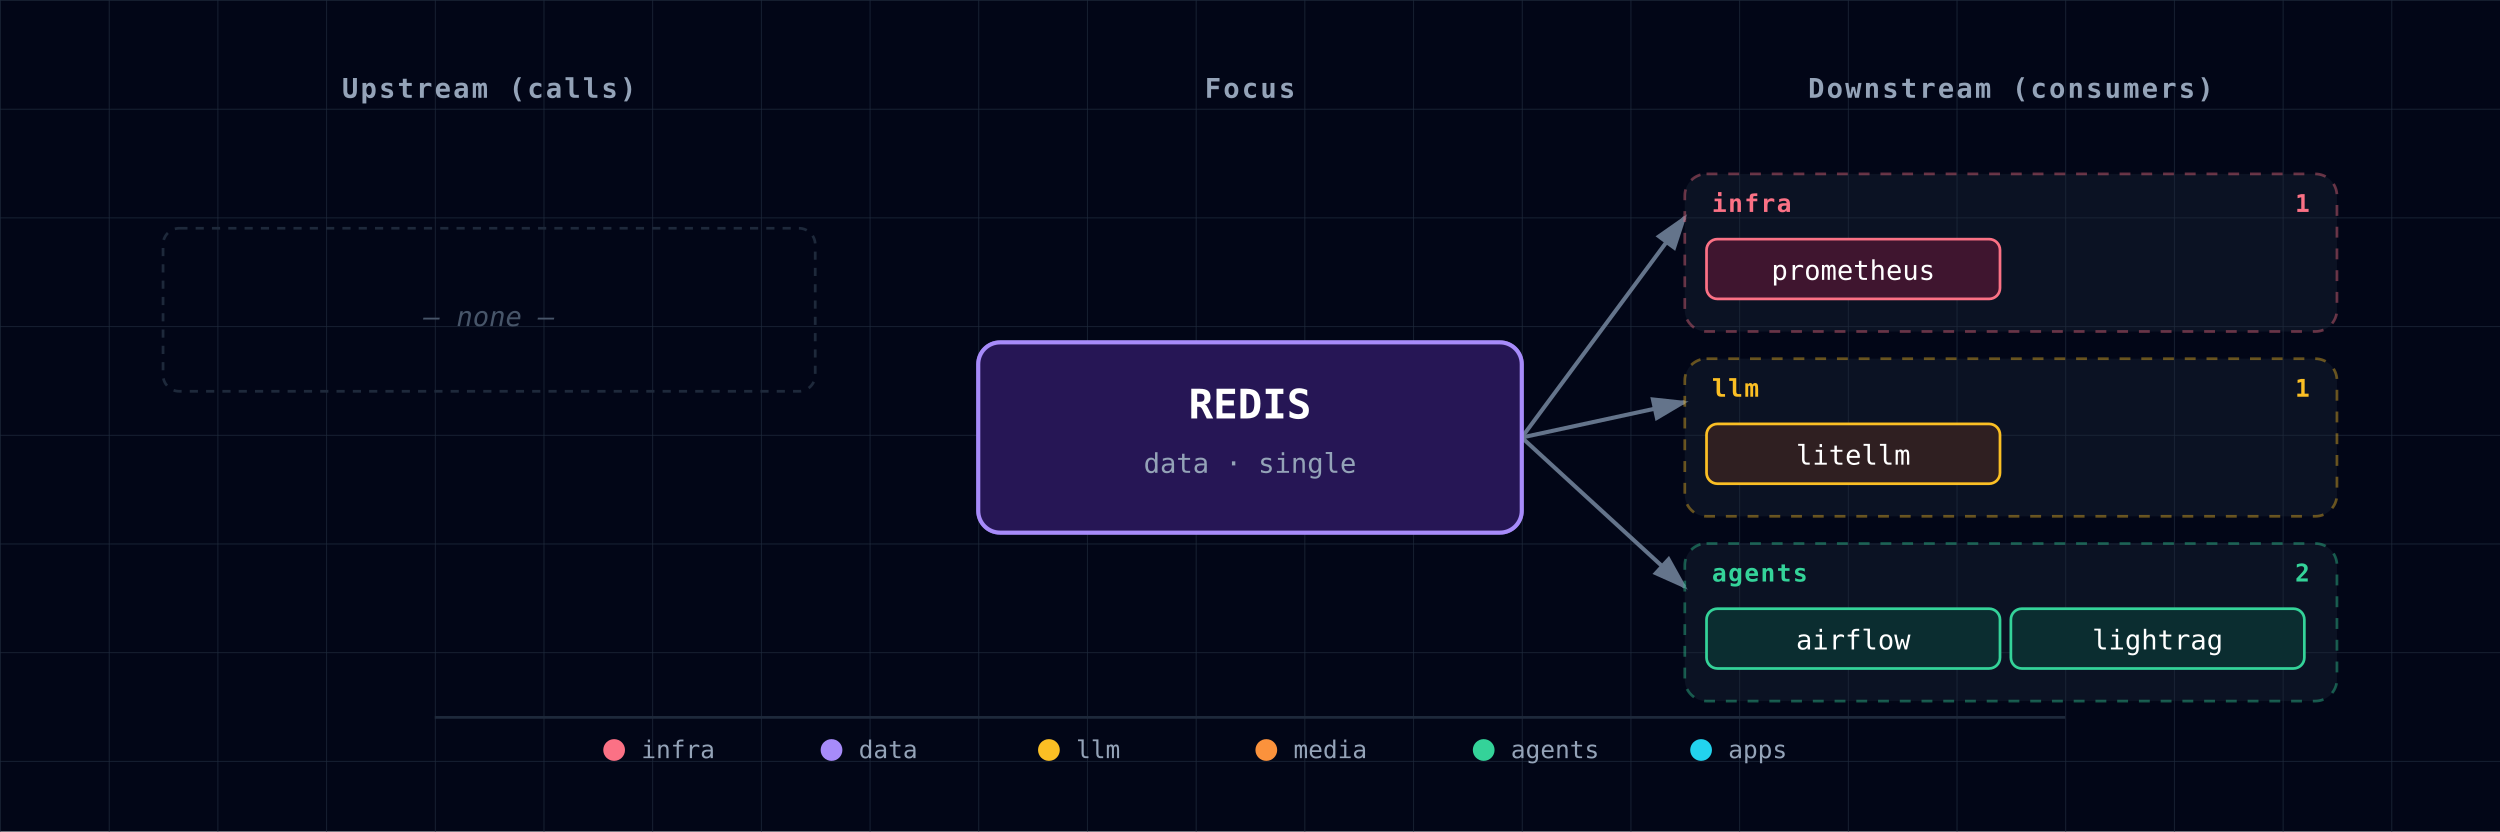
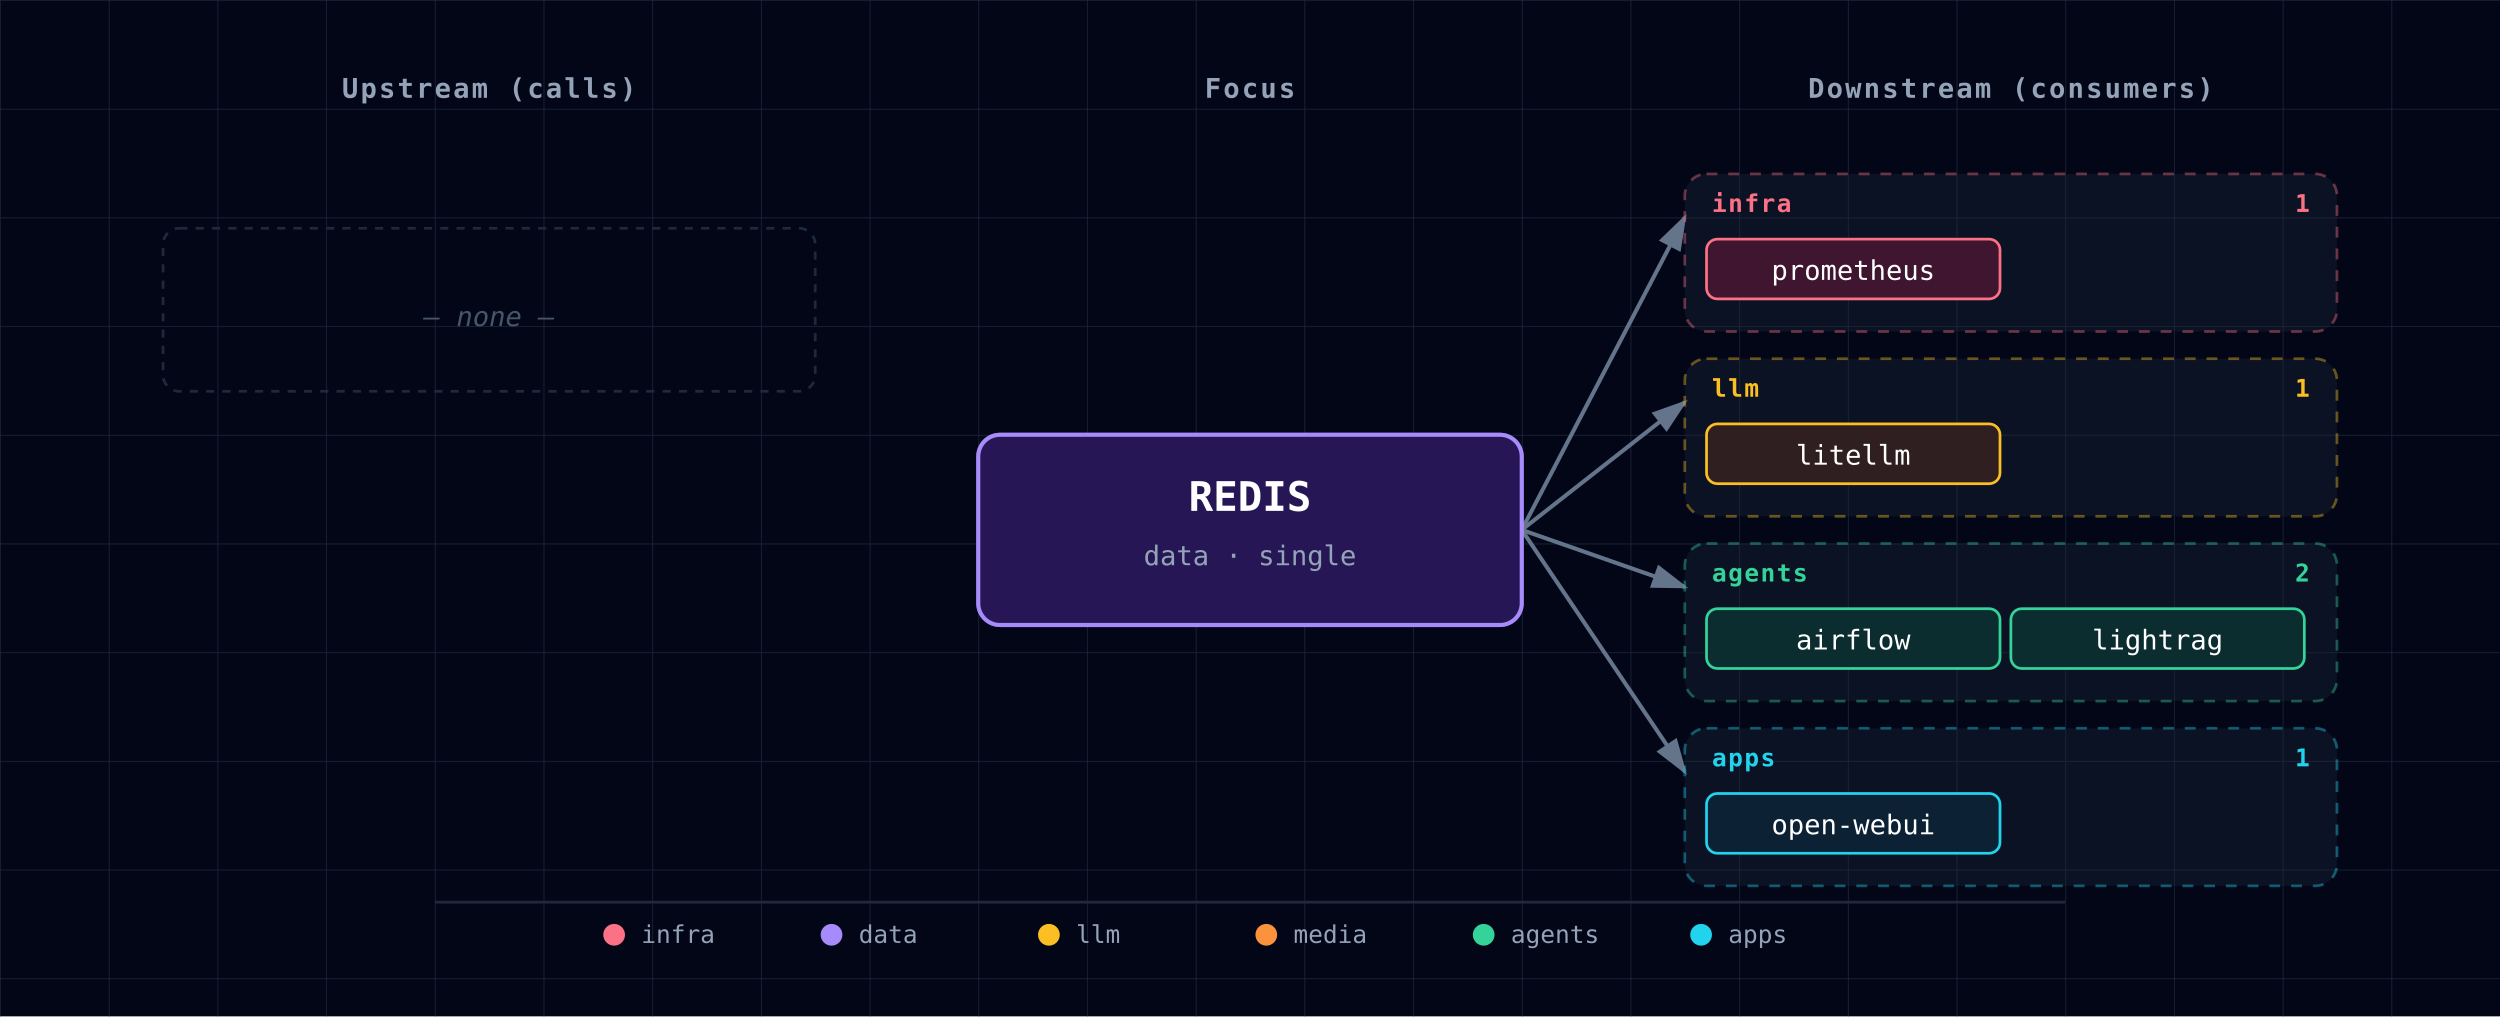
- <svg xmlns="http://www.w3.org/2000/svg" viewBox="0 0 920 306" font-family="'JetBrains Mono', 'Fira Code', Menlo, Consolas, monospace">
+ <svg xmlns="http://www.w3.org/2000/svg" viewBox="0 0 920 374" font-family="'JetBrains Mono', 'Fira Code', Menlo, Consolas, monospace">
  <defs>
    <pattern id="grid" width="40" height="40" patternUnits="userSpaceOnUse">
      <path d="M 40 0 L 0 0 0 40" fill="none" stroke="#1e293b" stroke-width="0.5" />
    </pattern>
    <marker id="arrowhead" markerWidth="9" markerHeight="6" refX="8" refY="3" orient="auto">
      <polygon points="0 0, 9 3, 0 6" fill="#64748b" />
    </marker>
    <filter id="focus-glow" x="-50%" y="-50%" width="200%" height="200%">
      <feGaussianBlur in="SourceAlpha" stdDeviation="6" />
      <feFlood flood-color="#a78bfa" flood-opacity="0.6" />
      <feComposite in2="SourceAlpha" operator="in" />
      <feMerge>
        <feMergeNode />
        <feMergeNode in="SourceGraphic" />
      </feMerge>
    </filter>
  </defs>
-   <rect width="920" height="306" fill="#020617" />
-   <rect width="920" height="306" fill="url(#grid)" />
+   <rect width="920" height="374" fill="#020617" />
+   <rect width="920" height="374" fill="url(#grid)" />
  <text x="180" y="36" fill="#94a3b8" font-size="10" font-weight="600" text-anchor="middle" letter-spacing="0.08em">Upstream (calls)</text>
  <text x="460" y="36" fill="#94a3b8" font-size="10" font-weight="600" text-anchor="middle" letter-spacing="0.08em">Focus</text>
  <text x="740" y="36" fill="#94a3b8" font-size="10" font-weight="600" text-anchor="middle" letter-spacing="0.08em">Downstream (consumers)</text>
-   <line x1="560" y1="161" x2="620" y2="80" stroke="#64748b" stroke-width="1.5" marker-end="url(#arrowhead)" />
-   <line x1="560" y1="161" x2="620" y2="148" stroke="#64748b" stroke-width="1.5" marker-end="url(#arrowhead)" />
-   <line x1="560" y1="161" x2="620" y2="216" stroke="#64748b" stroke-width="1.5" marker-end="url(#arrowhead)" />
+   <line x1="560" y1="195" x2="620" y2="80" stroke="#64748b" stroke-width="1.5" marker-end="url(#arrowhead)" />
+   <line x1="560" y1="195" x2="620" y2="148" stroke="#64748b" stroke-width="1.5" marker-end="url(#arrowhead)" />
+   <line x1="560" y1="195" x2="620" y2="216" stroke="#64748b" stroke-width="1.5" marker-end="url(#arrowhead)" />
+   <line x1="560" y1="195" x2="620" y2="284" stroke="#64748b" stroke-width="1.5" marker-end="url(#arrowhead)" />
  <g>
    <rect x="60" y="84" width="240" height="60" rx="6" fill="none" stroke="#1e293b" stroke-width="1" stroke-dasharray="3,3" />
    <text x="180" y="120" fill="#475569" font-size="10" font-style="italic" text-anchor="middle">— none —</text>
  </g>
  <g>
    <g class="cluster">
      <rect x="620" y="64" width="240" height="58" rx="8" fill="rgba(30,41,59,0.35)" stroke="#fb7185" stroke-width="1" stroke-dasharray="4,4" stroke-opacity="0.4" />
      <text x="630" y="78" fill="#fb7185" font-size="9" font-weight="700" text-anchor="start" style="letter-spacing:0.06em;text-transform:uppercase;">infra</text>
      <text x="850" y="78" fill="#fb7185" font-size="9" font-weight="600" text-anchor="end">1</text>
    </g>
    <g>
      <rect x="628" y="88" width="108" height="22" rx="4" fill="#0f172a" />
      <rect x="628" y="88" width="108" height="22" rx="4" fill="rgba(136, 19, 55, 0.4)" stroke="#fb7185" stroke-width="1" />
      <text x="682" y="103" fill="white" font-size="10" text-anchor="middle">prometheus</text>
    </g>
    <g class="cluster">
      <rect x="620" y="132" width="240" height="58" rx="8" fill="rgba(30,41,59,0.35)" stroke="#fbbf24" stroke-width="1" stroke-dasharray="4,4" stroke-opacity="0.4" />
      <text x="630" y="146" fill="#fbbf24" font-size="9" font-weight="700" text-anchor="start" style="letter-spacing:0.06em;text-transform:uppercase;">llm</text>
      <text x="850" y="146" fill="#fbbf24" font-size="9" font-weight="600" text-anchor="end">1</text>
    </g>
    <g>
      <rect x="628" y="156" width="108" height="22" rx="4" fill="#0f172a" />
      <rect x="628" y="156" width="108" height="22" rx="4" fill="rgba(120, 53, 15, 0.3)" stroke="#fbbf24" stroke-width="1" />
      <text x="682" y="171" fill="white" font-size="10" text-anchor="middle">litellm</text>
    </g>
    <g class="cluster">
      <rect x="620" y="200" width="240" height="58" rx="8" fill="rgba(30,41,59,0.35)" stroke="#34d399" stroke-width="1" stroke-dasharray="4,4" stroke-opacity="0.4" />
      <text x="630" y="214" fill="#34d399" font-size="9" font-weight="700" text-anchor="start" style="letter-spacing:0.06em;text-transform:uppercase;">agents</text>
      <text x="850" y="214" fill="#34d399" font-size="9" font-weight="600" text-anchor="end">2</text>
    </g>
    <g>
      <rect x="628" y="224" width="108" height="22" rx="4" fill="#0f172a" />
      <rect x="628" y="224" width="108" height="22" rx="4" fill="rgba(6, 78, 59, 0.4)" stroke="#34d399" stroke-width="1" />
      <text x="682" y="239" fill="white" font-size="10" text-anchor="middle">airflow</text>
    </g>
    <g>
      <rect x="740" y="224" width="108" height="22" rx="4" fill="#0f172a" />
      <rect x="740" y="224" width="108" height="22" rx="4" fill="rgba(6, 78, 59, 0.4)" stroke="#34d399" stroke-width="1" />
      <text x="794" y="239" fill="white" font-size="10" text-anchor="middle">lightrag</text>
    </g>
+     <g class="cluster">
+       <rect x="620" y="268" width="240" height="58" rx="8" fill="rgba(30,41,59,0.35)" stroke="#22d3ee" stroke-width="1" stroke-dasharray="4,4" stroke-opacity="0.4" />
+       <text x="630" y="282" fill="#22d3ee" font-size="9" font-weight="700" text-anchor="start" style="letter-spacing:0.06em;text-transform:uppercase;">apps</text>
+       <text x="850" y="282" fill="#22d3ee" font-size="9" font-weight="600" text-anchor="end">1</text>
+     </g>
+     <g>
+       <rect x="628" y="292" width="108" height="22" rx="4" fill="#0f172a" />
+       <rect x="628" y="292" width="108" height="22" rx="4" fill="rgba(8, 51, 68, 0.4)" stroke="#22d3ee" stroke-width="1" />
+       <text x="682" y="307" fill="white" font-size="10" text-anchor="middle">open-webui</text>
+     </g>
  </g>
  <g class="focus" filter="url(#focus-glow)">
-     <rect x="360" y="126" width="200" height="70" rx="8" fill="#0f172a" />
-     <rect x="360" y="126" width="200" height="70" rx="8" fill="rgba(76, 29, 149, 0.4)" stroke="#a78bfa" stroke-width="1.5" />
-     <text x="460" y="154" fill="white" font-size="15" font-weight="700" text-anchor="middle">REDIS</text>
-     <text x="460" y="174" fill="#94a3b8" font-size="10" text-anchor="middle">data · single</text>
+     <rect x="360" y="160" width="200" height="70" rx="8" fill="#0f172a" />
+     <rect x="360" y="160" width="200" height="70" rx="8" fill="rgba(76, 29, 149, 0.4)" stroke="#a78bfa" stroke-width="1.5" />
+     <text x="460" y="188" fill="white" font-size="15" font-weight="700" text-anchor="middle">REDIS</text>
+     <text x="460" y="208" fill="#94a3b8" font-size="10" text-anchor="middle">data · single</text>
  </g>
  <g class="legend">
-     <line x1="160" y1="264" x2="760" y2="264" stroke="#1e293b" stroke-width="1" />
-     <circle cx="226" cy="276" r="4" fill="#fb7185" />
-     <text x="236" y="279" fill="#94a3b8" font-size="9" font-weight="400" text-anchor="start">infra</text>
-     <circle cx="306" cy="276" r="4" fill="#a78bfa" />
-     <text x="316" y="279" fill="#94a3b8" font-size="9" font-weight="400" text-anchor="start">data</text>
-     <circle cx="386" cy="276" r="4" fill="#fbbf24" />
-     <text x="396" y="279" fill="#94a3b8" font-size="9" font-weight="400" text-anchor="start">llm</text>
-     <circle cx="466" cy="276" r="4" fill="#fb923c" />
-     <text x="476" y="279" fill="#94a3b8" font-size="9" font-weight="400" text-anchor="start">media</text>
-     <circle cx="546" cy="276" r="4" fill="#34d399" />
-     <text x="556" y="279" fill="#94a3b8" font-size="9" font-weight="400" text-anchor="start">agents</text>
-     <circle cx="626" cy="276" r="4" fill="#22d3ee" />
-     <text x="636" y="279" fill="#94a3b8" font-size="9" font-weight="400" text-anchor="start">apps</text>
+     <line x1="160" y1="332" x2="760" y2="332" stroke="#1e293b" stroke-width="1" />
+     <circle cx="226" cy="344" r="4" fill="#fb7185" />
+     <text x="236" y="347" fill="#94a3b8" font-size="9" font-weight="400" text-anchor="start">infra</text>
+     <circle cx="306" cy="344" r="4" fill="#a78bfa" />
+     <text x="316" y="347" fill="#94a3b8" font-size="9" font-weight="400" text-anchor="start">data</text>
+     <circle cx="386" cy="344" r="4" fill="#fbbf24" />
+     <text x="396" y="347" fill="#94a3b8" font-size="9" font-weight="400" text-anchor="start">llm</text>
+     <circle cx="466" cy="344" r="4" fill="#fb923c" />
+     <text x="476" y="347" fill="#94a3b8" font-size="9" font-weight="400" text-anchor="start">media</text>
+     <circle cx="546" cy="344" r="4" fill="#34d399" />
+     <text x="556" y="347" fill="#94a3b8" font-size="9" font-weight="400" text-anchor="start">agents</text>
+     <circle cx="626" cy="344" r="4" fill="#22d3ee" />
+     <text x="636" y="347" fill="#94a3b8" font-size="9" font-weight="400" text-anchor="start">apps</text>
  </g>
</svg>
